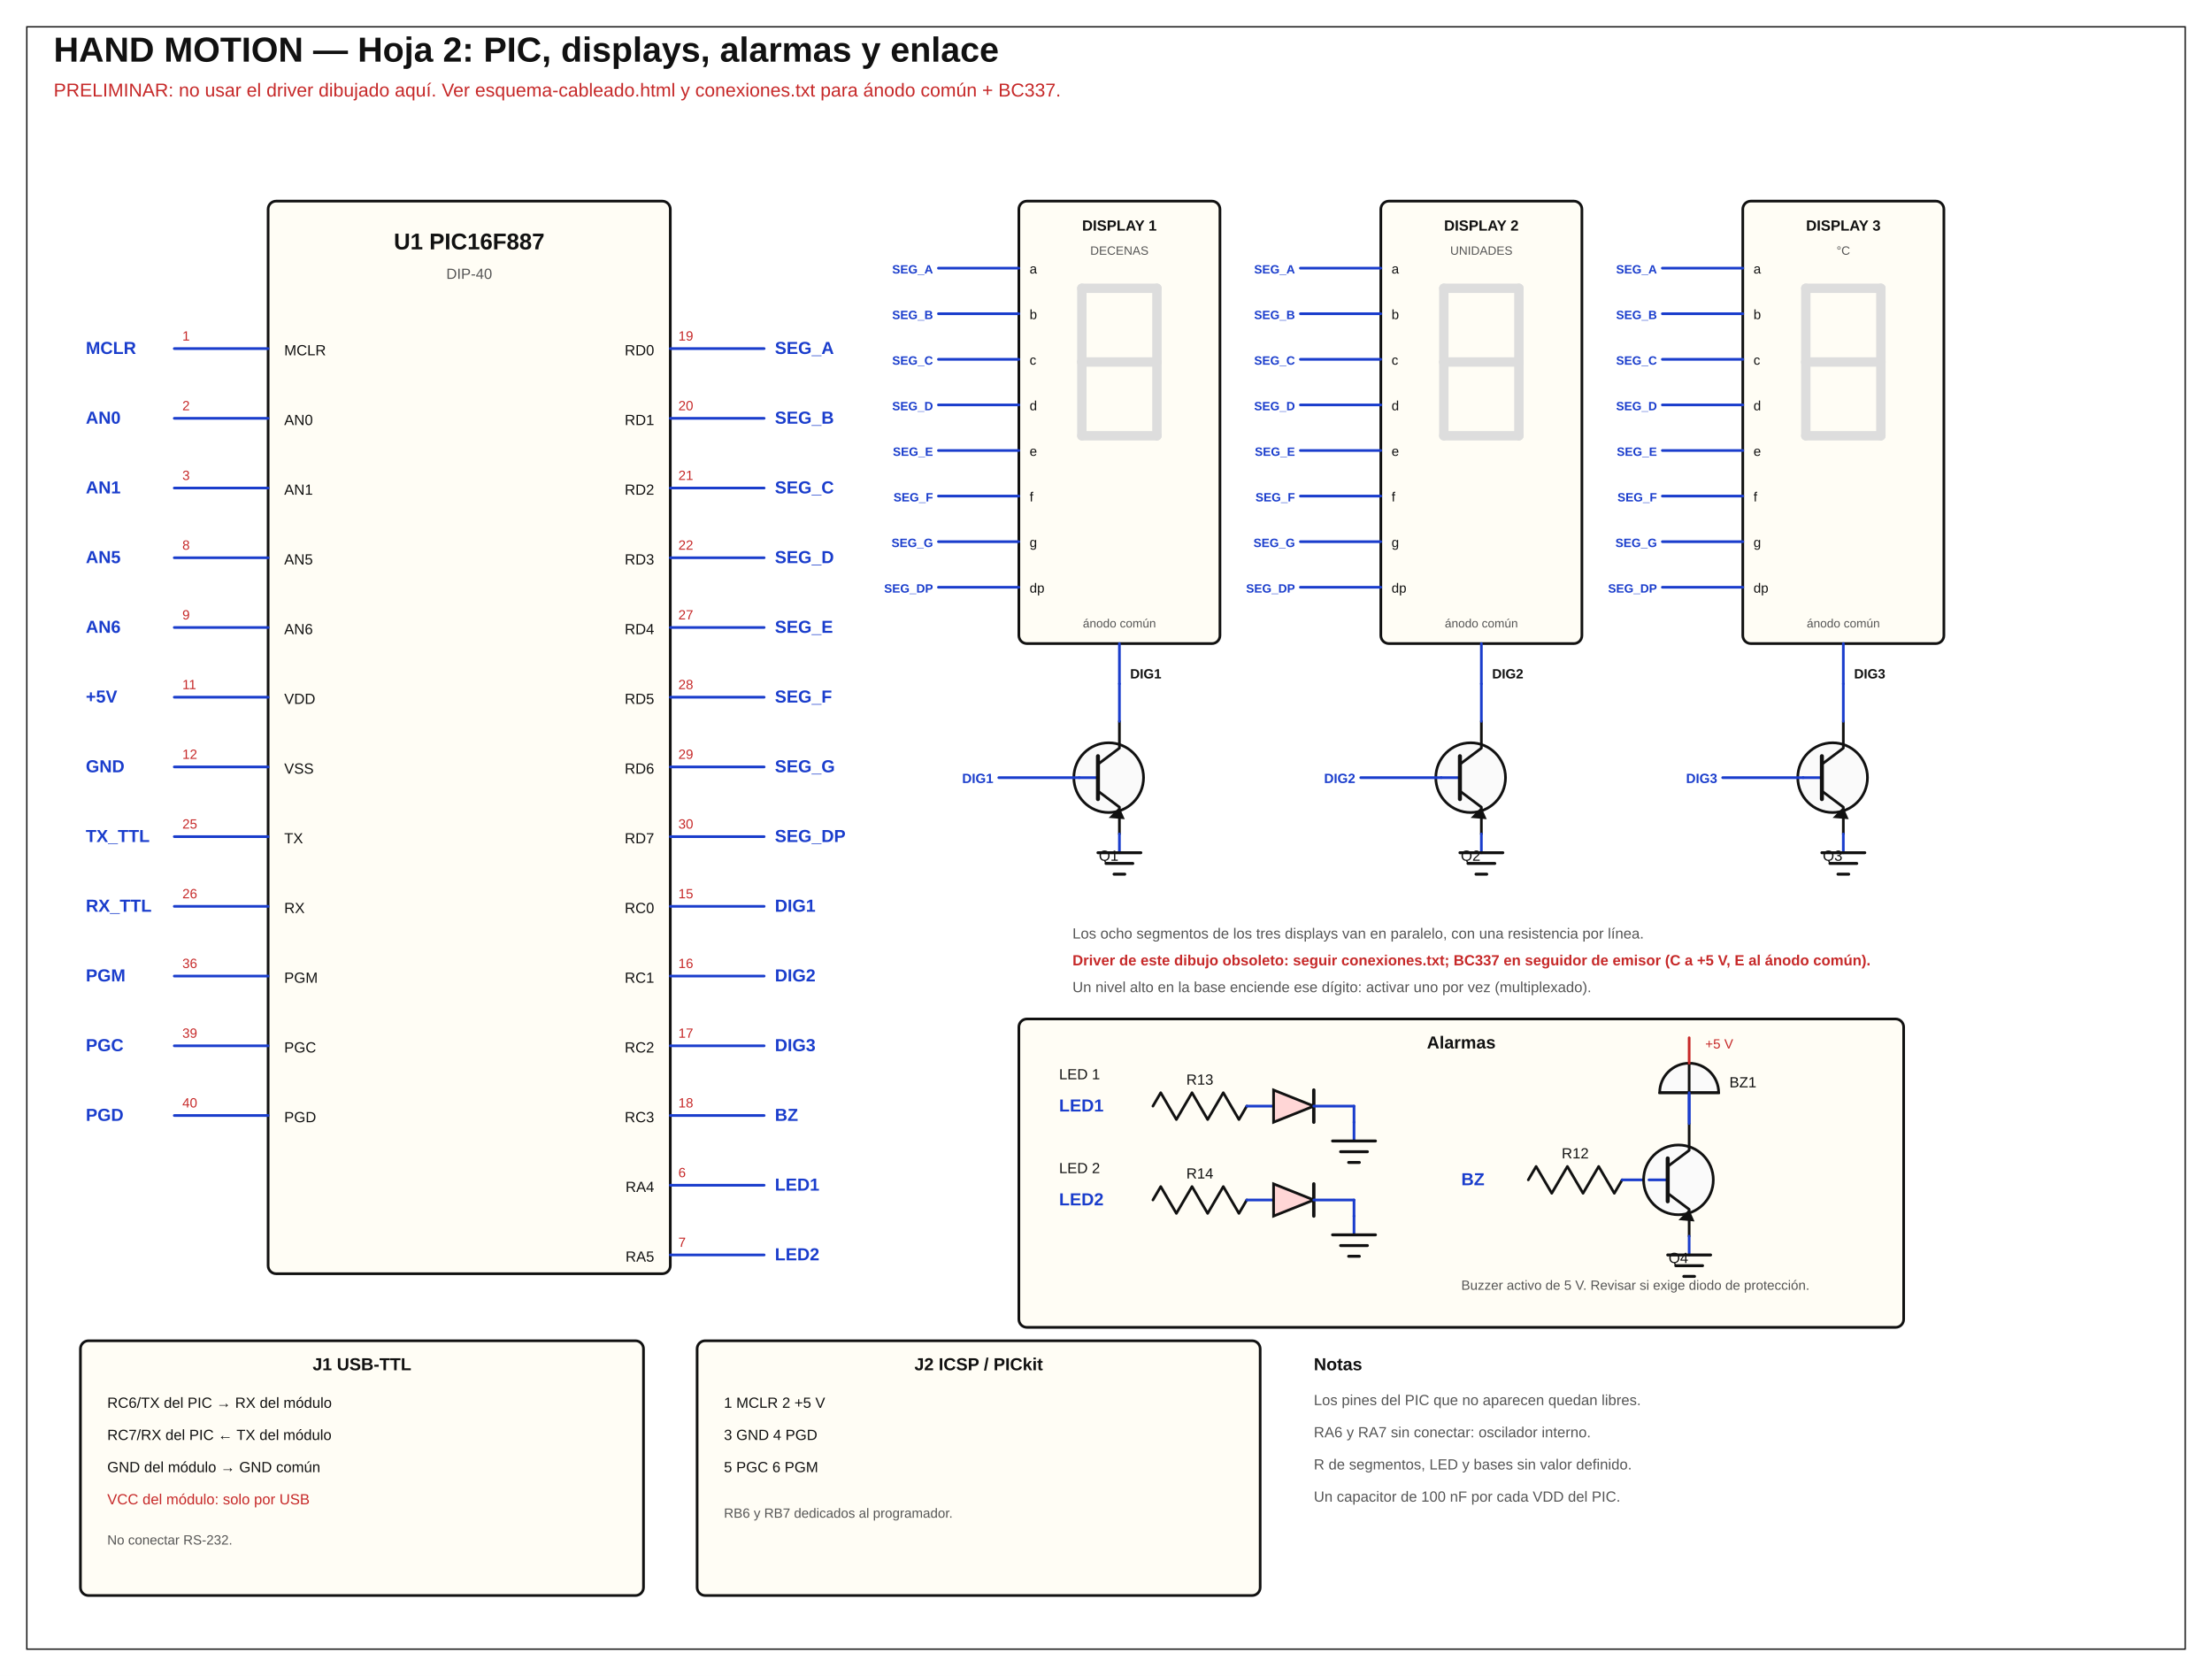
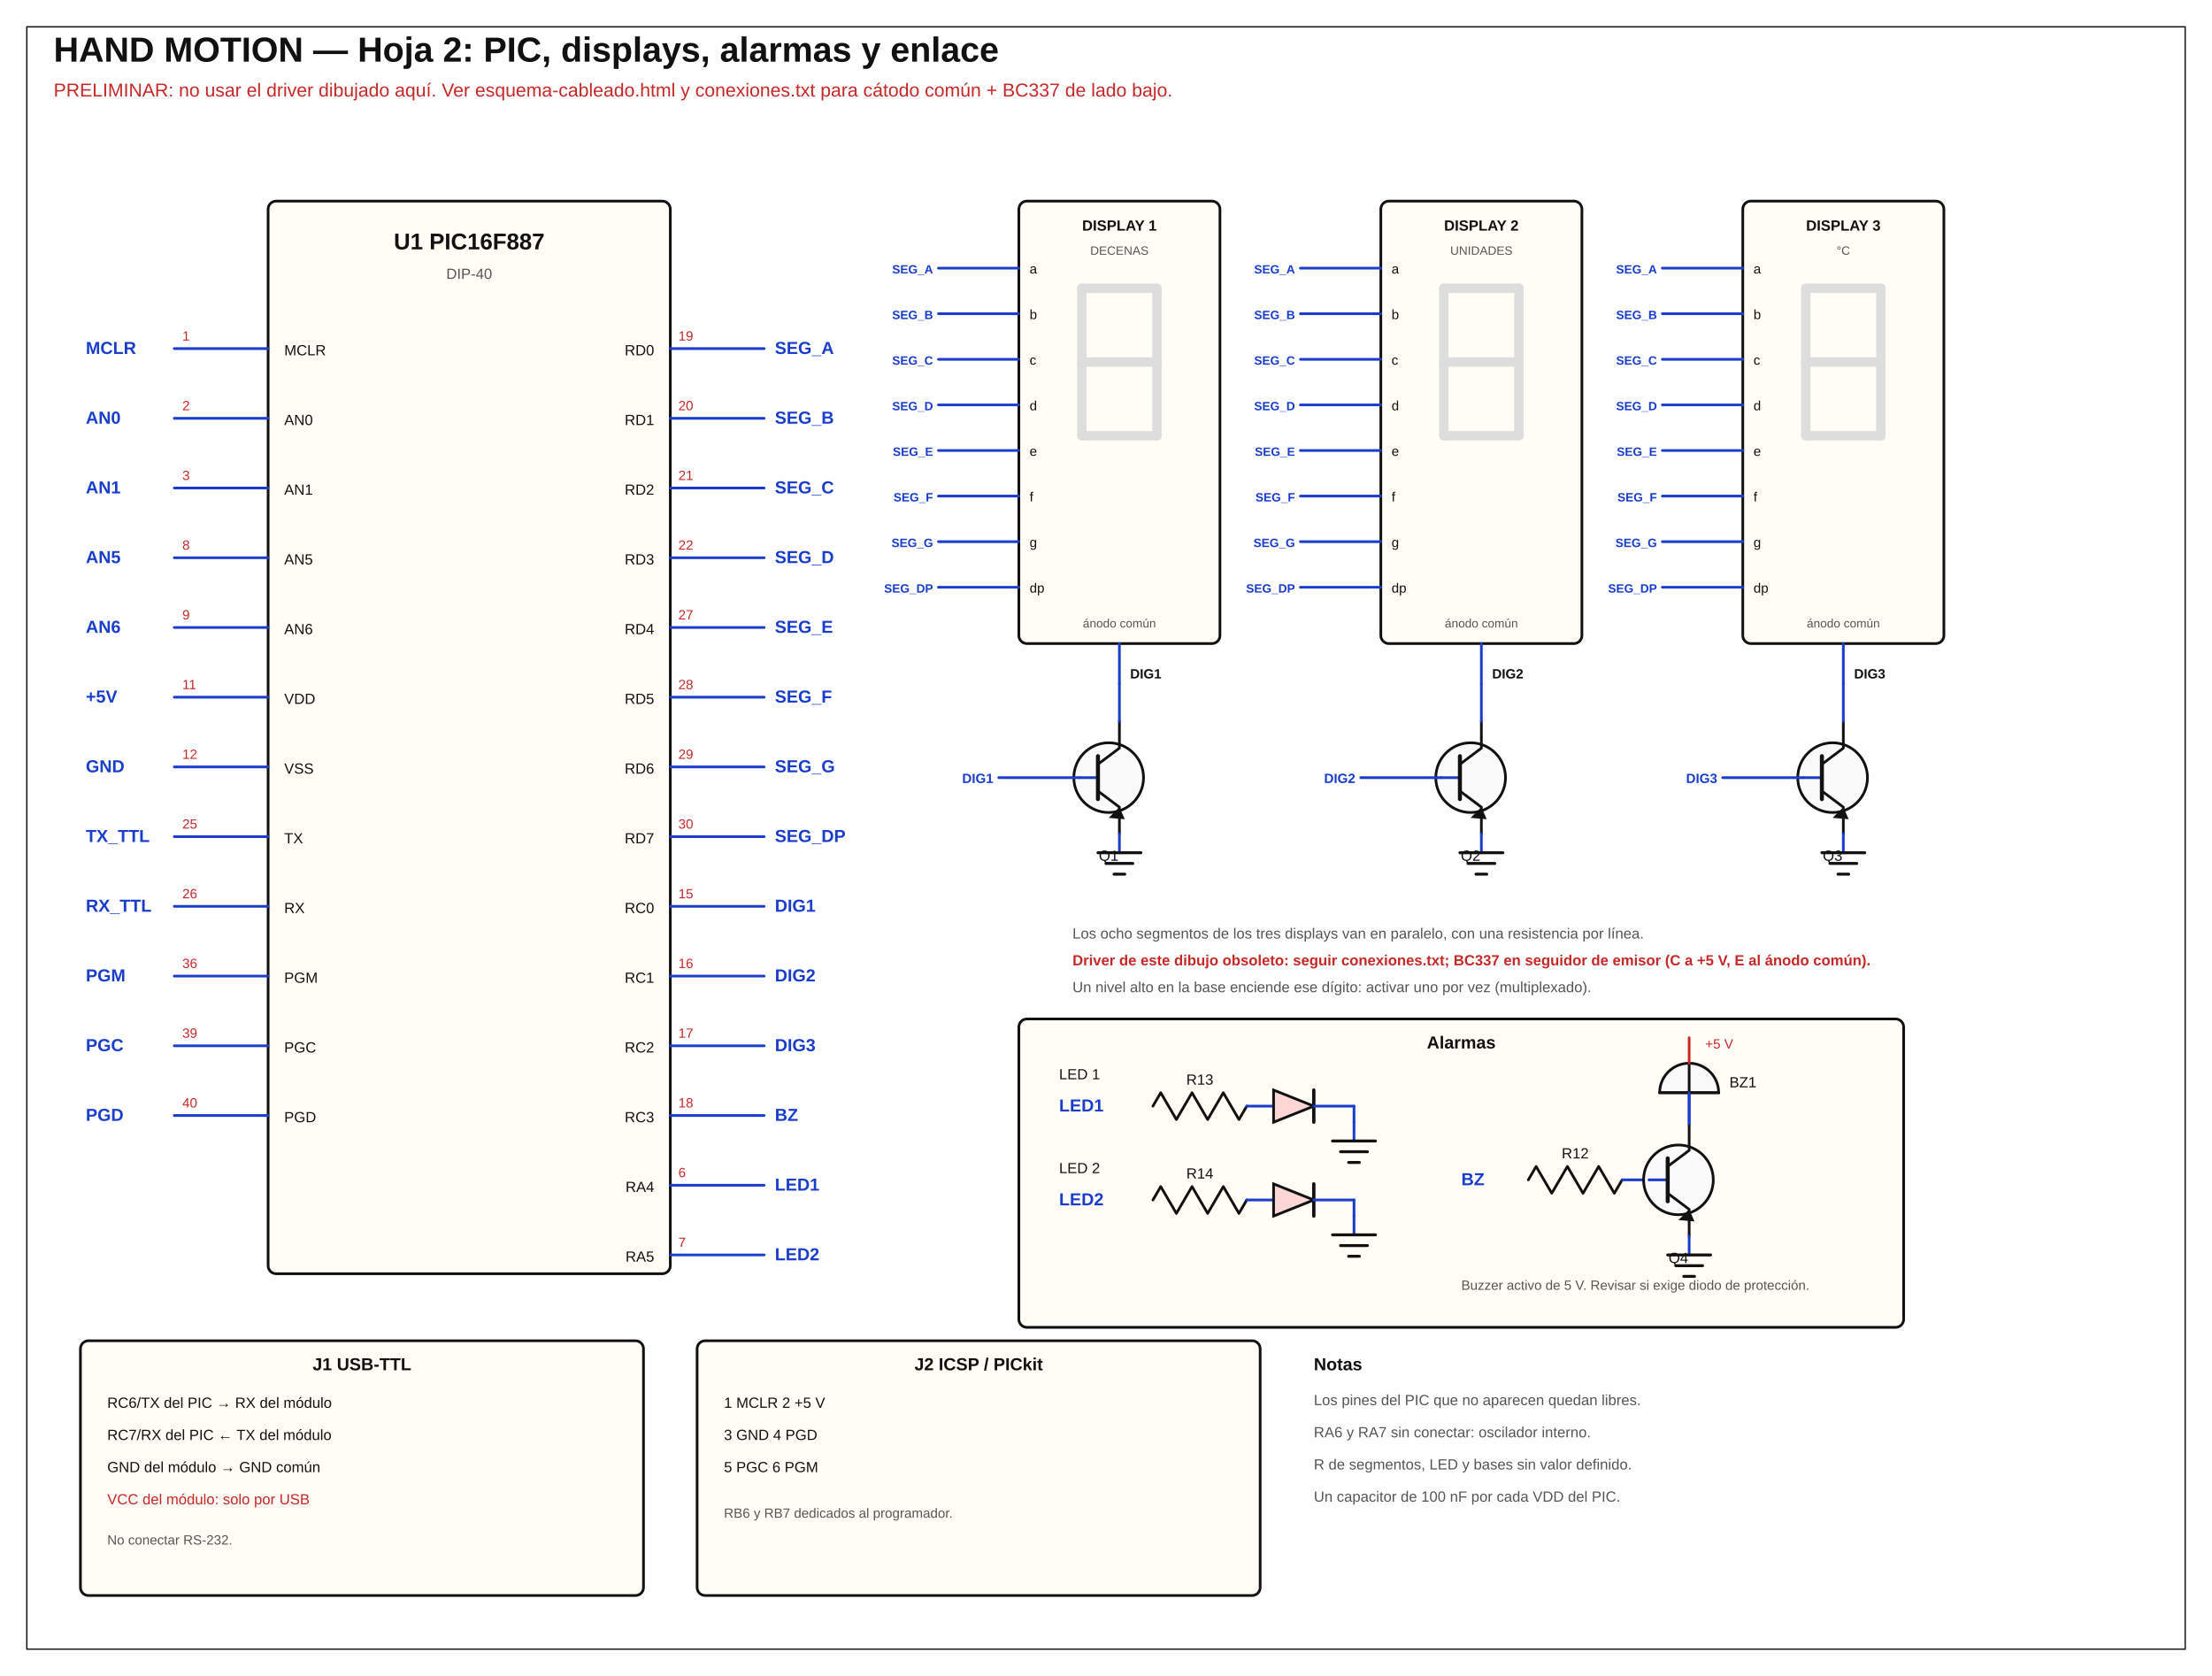
<svg xmlns="http://www.w3.org/2000/svg" width="1650" height="1250" viewBox="0 0 1650 1250">
  <rect width="1650" height="1250" fill="#ffffff" />
  <text x="40" y="46" font-family="Segoe UI, Arial" font-size="26" font-weight="700" fill="#111111">HAND MOTION — Hoja 2: PIC, displays, alarmas y enlace</text>
-   <text x="40" y="72" font-family="Segoe UI, Arial" font-size="14" fill="#c62828">PRELIMINAR: no usar el driver dibujado aquí. Ver esquema-cableado.html y conexiones.txt para ánodo común + BC337.</text>
+   <text x="40" y="72" font-family="Segoe UI, Arial" font-size="14" fill="#c62828">PRELIMINAR: no usar el driver dibujado aquí. Ver esquema-cableado.html y conexiones.txt para cátodo común + BC337 de lado bajo.</text>
  <rect x="20" y="20" width="1610" height="1210" fill="none" stroke="#111111" stroke-width="1" />
  <rect x="200" y="150" width="300" height="800" rx="6" fill="#fffdf5" stroke="#111111" stroke-width="2" />
  <text x="350.0" y="186" font-family="Segoe UI, Arial" font-size="17" fill="#111111" text-anchor="middle" font-weight="700">U1  PIC16F887</text>
  <text x="350.0" y="208" font-family="Segoe UI, Arial" font-size="11" fill="#555555" text-anchor="middle" font-weight="normal">DIP-40</text>
  <line x1="130" y1="260" x2="200" y2="260" stroke="#1a3dcc" stroke-width="2" stroke-linecap="round" />
  <text x="136" y="254" font-family="Segoe UI, Arial" font-size="10" fill="#c62828" text-anchor="start" font-weight="normal">1</text>
  <text x="212" y="265" font-family="Segoe UI, Arial" font-size="11" fill="#111111" text-anchor="start" font-weight="normal">MCLR</text>
  <text x="64" y="264" font-family="Segoe UI, Arial" font-size="13" fill="#1a3dcc" text-anchor="start" font-weight="700">MCLR</text>
  <line x1="130" y1="312" x2="200" y2="312" stroke="#1a3dcc" stroke-width="2" stroke-linecap="round" />
  <text x="136" y="306" font-family="Segoe UI, Arial" font-size="10" fill="#c62828" text-anchor="start" font-weight="normal">2</text>
  <text x="212" y="317" font-family="Segoe UI, Arial" font-size="11" fill="#111111" text-anchor="start" font-weight="normal">AN0</text>
  <text x="64" y="316" font-family="Segoe UI, Arial" font-size="13" fill="#1a3dcc" text-anchor="start" font-weight="700">AN0</text>
  <line x1="130" y1="364" x2="200" y2="364" stroke="#1a3dcc" stroke-width="2" stroke-linecap="round" />
  <text x="136" y="358" font-family="Segoe UI, Arial" font-size="10" fill="#c62828" text-anchor="start" font-weight="normal">3</text>
  <text x="212" y="369" font-family="Segoe UI, Arial" font-size="11" fill="#111111" text-anchor="start" font-weight="normal">AN1</text>
  <text x="64" y="368" font-family="Segoe UI, Arial" font-size="13" fill="#1a3dcc" text-anchor="start" font-weight="700">AN1</text>
  <line x1="130" y1="416" x2="200" y2="416" stroke="#1a3dcc" stroke-width="2" stroke-linecap="round" />
  <text x="136" y="410" font-family="Segoe UI, Arial" font-size="10" fill="#c62828" text-anchor="start" font-weight="normal">8</text>
  <text x="212" y="421" font-family="Segoe UI, Arial" font-size="11" fill="#111111" text-anchor="start" font-weight="normal">AN5</text>
  <text x="64" y="420" font-family="Segoe UI, Arial" font-size="13" fill="#1a3dcc" text-anchor="start" font-weight="700">AN5</text>
  <line x1="130" y1="468" x2="200" y2="468" stroke="#1a3dcc" stroke-width="2" stroke-linecap="round" />
  <text x="136" y="462" font-family="Segoe UI, Arial" font-size="10" fill="#c62828" text-anchor="start" font-weight="normal">9</text>
  <text x="212" y="473" font-family="Segoe UI, Arial" font-size="11" fill="#111111" text-anchor="start" font-weight="normal">AN6</text>
  <text x="64" y="472" font-family="Segoe UI, Arial" font-size="13" fill="#1a3dcc" text-anchor="start" font-weight="700">AN6</text>
  <line x1="130" y1="520" x2="200" y2="520" stroke="#1a3dcc" stroke-width="2" stroke-linecap="round" />
  <text x="136" y="514" font-family="Segoe UI, Arial" font-size="10" fill="#c62828" text-anchor="start" font-weight="normal">11</text>
  <text x="212" y="525" font-family="Segoe UI, Arial" font-size="11" fill="#111111" text-anchor="start" font-weight="normal">VDD</text>
  <text x="64" y="524" font-family="Segoe UI, Arial" font-size="13" fill="#1a3dcc" text-anchor="start" font-weight="700">+5V</text>
  <line x1="130" y1="572" x2="200" y2="572" stroke="#1a3dcc" stroke-width="2" stroke-linecap="round" />
  <text x="136" y="566" font-family="Segoe UI, Arial" font-size="10" fill="#c62828" text-anchor="start" font-weight="normal">12</text>
  <text x="212" y="577" font-family="Segoe UI, Arial" font-size="11" fill="#111111" text-anchor="start" font-weight="normal">VSS</text>
  <text x="64" y="576" font-family="Segoe UI, Arial" font-size="13" fill="#1a3dcc" text-anchor="start" font-weight="700">GND</text>
  <line x1="130" y1="624" x2="200" y2="624" stroke="#1a3dcc" stroke-width="2" stroke-linecap="round" />
  <text x="136" y="618" font-family="Segoe UI, Arial" font-size="10" fill="#c62828" text-anchor="start" font-weight="normal">25</text>
  <text x="212" y="629" font-family="Segoe UI, Arial" font-size="11" fill="#111111" text-anchor="start" font-weight="normal">TX</text>
  <text x="64" y="628" font-family="Segoe UI, Arial" font-size="13" fill="#1a3dcc" text-anchor="start" font-weight="700">TX_TTL</text>
  <line x1="130" y1="676" x2="200" y2="676" stroke="#1a3dcc" stroke-width="2" stroke-linecap="round" />
  <text x="136" y="670" font-family="Segoe UI, Arial" font-size="10" fill="#c62828" text-anchor="start" font-weight="normal">26</text>
  <text x="212" y="681" font-family="Segoe UI, Arial" font-size="11" fill="#111111" text-anchor="start" font-weight="normal">RX</text>
  <text x="64" y="680" font-family="Segoe UI, Arial" font-size="13" fill="#1a3dcc" text-anchor="start" font-weight="700">RX_TTL</text>
  <line x1="130" y1="728" x2="200" y2="728" stroke="#1a3dcc" stroke-width="2" stroke-linecap="round" />
  <text x="136" y="722" font-family="Segoe UI, Arial" font-size="10" fill="#c62828" text-anchor="start" font-weight="normal">36</text>
  <text x="212" y="733" font-family="Segoe UI, Arial" font-size="11" fill="#111111" text-anchor="start" font-weight="normal">PGM</text>
  <text x="64" y="732" font-family="Segoe UI, Arial" font-size="13" fill="#1a3dcc" text-anchor="start" font-weight="700">PGM</text>
  <line x1="130" y1="780" x2="200" y2="780" stroke="#1a3dcc" stroke-width="2" stroke-linecap="round" />
  <text x="136" y="774" font-family="Segoe UI, Arial" font-size="10" fill="#c62828" text-anchor="start" font-weight="normal">39</text>
  <text x="212" y="785" font-family="Segoe UI, Arial" font-size="11" fill="#111111" text-anchor="start" font-weight="normal">PGC</text>
  <text x="64" y="784" font-family="Segoe UI, Arial" font-size="13" fill="#1a3dcc" text-anchor="start" font-weight="700">PGC</text>
  <line x1="130" y1="832" x2="200" y2="832" stroke="#1a3dcc" stroke-width="2" stroke-linecap="round" />
  <text x="136" y="826" font-family="Segoe UI, Arial" font-size="10" fill="#c62828" text-anchor="start" font-weight="normal">40</text>
  <text x="212" y="837" font-family="Segoe UI, Arial" font-size="11" fill="#111111" text-anchor="start" font-weight="normal">PGD</text>
  <text x="64" y="836" font-family="Segoe UI, Arial" font-size="13" fill="#1a3dcc" text-anchor="start" font-weight="700">PGD</text>
  <line x1="500" y1="260" x2="570" y2="260" stroke="#1a3dcc" stroke-width="2" stroke-linecap="round" />
  <text x="506" y="254" font-family="Segoe UI, Arial" font-size="10" fill="#c62828" text-anchor="start" font-weight="normal">19</text>
  <text x="488" y="265" font-family="Segoe UI, Arial" font-size="11" fill="#111111" text-anchor="end" font-weight="normal">RD0</text>
  <text x="578" y="264" font-family="Segoe UI, Arial" font-size="13" fill="#1a3dcc" text-anchor="start" font-weight="700">SEG_A</text>
  <line x1="500" y1="312" x2="570" y2="312" stroke="#1a3dcc" stroke-width="2" stroke-linecap="round" />
  <text x="506" y="306" font-family="Segoe UI, Arial" font-size="10" fill="#c62828" text-anchor="start" font-weight="normal">20</text>
  <text x="488" y="317" font-family="Segoe UI, Arial" font-size="11" fill="#111111" text-anchor="end" font-weight="normal">RD1</text>
  <text x="578" y="316" font-family="Segoe UI, Arial" font-size="13" fill="#1a3dcc" text-anchor="start" font-weight="700">SEG_B</text>
  <line x1="500" y1="364" x2="570" y2="364" stroke="#1a3dcc" stroke-width="2" stroke-linecap="round" />
  <text x="506" y="358" font-family="Segoe UI, Arial" font-size="10" fill="#c62828" text-anchor="start" font-weight="normal">21</text>
  <text x="488" y="369" font-family="Segoe UI, Arial" font-size="11" fill="#111111" text-anchor="end" font-weight="normal">RD2</text>
  <text x="578" y="368" font-family="Segoe UI, Arial" font-size="13" fill="#1a3dcc" text-anchor="start" font-weight="700">SEG_C</text>
  <line x1="500" y1="416" x2="570" y2="416" stroke="#1a3dcc" stroke-width="2" stroke-linecap="round" />
  <text x="506" y="410" font-family="Segoe UI, Arial" font-size="10" fill="#c62828" text-anchor="start" font-weight="normal">22</text>
  <text x="488" y="421" font-family="Segoe UI, Arial" font-size="11" fill="#111111" text-anchor="end" font-weight="normal">RD3</text>
  <text x="578" y="420" font-family="Segoe UI, Arial" font-size="13" fill="#1a3dcc" text-anchor="start" font-weight="700">SEG_D</text>
  <line x1="500" y1="468" x2="570" y2="468" stroke="#1a3dcc" stroke-width="2" stroke-linecap="round" />
  <text x="506" y="462" font-family="Segoe UI, Arial" font-size="10" fill="#c62828" text-anchor="start" font-weight="normal">27</text>
  <text x="488" y="473" font-family="Segoe UI, Arial" font-size="11" fill="#111111" text-anchor="end" font-weight="normal">RD4</text>
  <text x="578" y="472" font-family="Segoe UI, Arial" font-size="13" fill="#1a3dcc" text-anchor="start" font-weight="700">SEG_E</text>
  <line x1="500" y1="520" x2="570" y2="520" stroke="#1a3dcc" stroke-width="2" stroke-linecap="round" />
  <text x="506" y="514" font-family="Segoe UI, Arial" font-size="10" fill="#c62828" text-anchor="start" font-weight="normal">28</text>
  <text x="488" y="525" font-family="Segoe UI, Arial" font-size="11" fill="#111111" text-anchor="end" font-weight="normal">RD5</text>
  <text x="578" y="524" font-family="Segoe UI, Arial" font-size="13" fill="#1a3dcc" text-anchor="start" font-weight="700">SEG_F</text>
  <line x1="500" y1="572" x2="570" y2="572" stroke="#1a3dcc" stroke-width="2" stroke-linecap="round" />
  <text x="506" y="566" font-family="Segoe UI, Arial" font-size="10" fill="#c62828" text-anchor="start" font-weight="normal">29</text>
  <text x="488" y="577" font-family="Segoe UI, Arial" font-size="11" fill="#111111" text-anchor="end" font-weight="normal">RD6</text>
  <text x="578" y="576" font-family="Segoe UI, Arial" font-size="13" fill="#1a3dcc" text-anchor="start" font-weight="700">SEG_G</text>
  <line x1="500" y1="624" x2="570" y2="624" stroke="#1a3dcc" stroke-width="2" stroke-linecap="round" />
  <text x="506" y="618" font-family="Segoe UI, Arial" font-size="10" fill="#c62828" text-anchor="start" font-weight="normal">30</text>
  <text x="488" y="629" font-family="Segoe UI, Arial" font-size="11" fill="#111111" text-anchor="end" font-weight="normal">RD7</text>
  <text x="578" y="628" font-family="Segoe UI, Arial" font-size="13" fill="#1a3dcc" text-anchor="start" font-weight="700">SEG_DP</text>
  <line x1="500" y1="676" x2="570" y2="676" stroke="#1a3dcc" stroke-width="2" stroke-linecap="round" />
  <text x="506" y="670" font-family="Segoe UI, Arial" font-size="10" fill="#c62828" text-anchor="start" font-weight="normal">15</text>
  <text x="488" y="681" font-family="Segoe UI, Arial" font-size="11" fill="#111111" text-anchor="end" font-weight="normal">RC0</text>
  <text x="578" y="680" font-family="Segoe UI, Arial" font-size="13" fill="#1a3dcc" text-anchor="start" font-weight="700">DIG1</text>
  <line x1="500" y1="728" x2="570" y2="728" stroke="#1a3dcc" stroke-width="2" stroke-linecap="round" />
  <text x="506" y="722" font-family="Segoe UI, Arial" font-size="10" fill="#c62828" text-anchor="start" font-weight="normal">16</text>
  <text x="488" y="733" font-family="Segoe UI, Arial" font-size="11" fill="#111111" text-anchor="end" font-weight="normal">RC1</text>
  <text x="578" y="732" font-family="Segoe UI, Arial" font-size="13" fill="#1a3dcc" text-anchor="start" font-weight="700">DIG2</text>
  <line x1="500" y1="780" x2="570" y2="780" stroke="#1a3dcc" stroke-width="2" stroke-linecap="round" />
  <text x="506" y="774" font-family="Segoe UI, Arial" font-size="10" fill="#c62828" text-anchor="start" font-weight="normal">17</text>
  <text x="488" y="785" font-family="Segoe UI, Arial" font-size="11" fill="#111111" text-anchor="end" font-weight="normal">RC2</text>
  <text x="578" y="784" font-family="Segoe UI, Arial" font-size="13" fill="#1a3dcc" text-anchor="start" font-weight="700">DIG3</text>
  <line x1="500" y1="832" x2="570" y2="832" stroke="#1a3dcc" stroke-width="2" stroke-linecap="round" />
  <text x="506" y="826" font-family="Segoe UI, Arial" font-size="10" fill="#c62828" text-anchor="start" font-weight="normal">18</text>
  <text x="488" y="837" font-family="Segoe UI, Arial" font-size="11" fill="#111111" text-anchor="end" font-weight="normal">RC3</text>
  <text x="578" y="836" font-family="Segoe UI, Arial" font-size="13" fill="#1a3dcc" text-anchor="start" font-weight="700">BZ</text>
  <line x1="500" y1="884" x2="570" y2="884" stroke="#1a3dcc" stroke-width="2" stroke-linecap="round" />
  <text x="506" y="878" font-family="Segoe UI, Arial" font-size="10" fill="#c62828" text-anchor="start" font-weight="normal">6</text>
  <text x="488" y="889" font-family="Segoe UI, Arial" font-size="11" fill="#111111" text-anchor="end" font-weight="normal">RA4</text>
  <text x="578" y="888" font-family="Segoe UI, Arial" font-size="13" fill="#1a3dcc" text-anchor="start" font-weight="700">LED1</text>
  <line x1="500" y1="936" x2="570" y2="936" stroke="#1a3dcc" stroke-width="2" stroke-linecap="round" />
  <text x="506" y="930" font-family="Segoe UI, Arial" font-size="10" fill="#c62828" text-anchor="start" font-weight="normal">7</text>
  <text x="488" y="941" font-family="Segoe UI, Arial" font-size="11" fill="#111111" text-anchor="end" font-weight="normal">RA5</text>
  <text x="578" y="940" font-family="Segoe UI, Arial" font-size="13" fill="#1a3dcc" text-anchor="start" font-weight="700">LED2</text>
  <rect x="760" y="150" width="150" height="330" rx="6" fill="#fffdf5" stroke="#111111" stroke-width="2" />
  <line x1="807" y1="215" x2="863" y2="215" stroke="#dddddd" stroke-width="7" stroke-linecap="round" />
  <line x1="807" y1="215" x2="807" y2="270" stroke="#dddddd" stroke-width="7" stroke-linecap="round" />
  <line x1="863" y1="215" x2="863" y2="270" stroke="#dddddd" stroke-width="7" stroke-linecap="round" />
  <line x1="807" y1="270" x2="863" y2="270" stroke="#dddddd" stroke-width="7" stroke-linecap="round" />
  <line x1="807" y1="270" x2="807" y2="325" stroke="#dddddd" stroke-width="7" stroke-linecap="round" />
  <line x1="863" y1="270" x2="863" y2="325" stroke="#dddddd" stroke-width="7" stroke-linecap="round" />
  <line x1="807" y1="325" x2="863" y2="325" stroke="#dddddd" stroke-width="7" stroke-linecap="round" />
  <line x1="700" y1="200" x2="760" y2="200" stroke="#1a3dcc" stroke-width="2" stroke-linecap="round" />
  <text x="768" y="204" font-family="Segoe UI, Arial" font-size="10" fill="#111111" text-anchor="start" font-weight="normal">a</text>
  <text x="696" y="204" font-family="Segoe UI, Arial" font-size="9" fill="#1a3dcc" text-anchor="end" font-weight="700">SEG_A</text>
  <line x1="700" y1="234" x2="760" y2="234" stroke="#1a3dcc" stroke-width="2" stroke-linecap="round" />
  <text x="768" y="238" font-family="Segoe UI, Arial" font-size="10" fill="#111111" text-anchor="start" font-weight="normal">b</text>
  <text x="696" y="238" font-family="Segoe UI, Arial" font-size="9" fill="#1a3dcc" text-anchor="end" font-weight="700">SEG_B</text>
  <line x1="700" y1="268" x2="760" y2="268" stroke="#1a3dcc" stroke-width="2" stroke-linecap="round" />
  <text x="768" y="272" font-family="Segoe UI, Arial" font-size="10" fill="#111111" text-anchor="start" font-weight="normal">c</text>
  <text x="696" y="272" font-family="Segoe UI, Arial" font-size="9" fill="#1a3dcc" text-anchor="end" font-weight="700">SEG_C</text>
  <line x1="700" y1="302" x2="760" y2="302" stroke="#1a3dcc" stroke-width="2" stroke-linecap="round" />
  <text x="768" y="306" font-family="Segoe UI, Arial" font-size="10" fill="#111111" text-anchor="start" font-weight="normal">d</text>
  <text x="696" y="306" font-family="Segoe UI, Arial" font-size="9" fill="#1a3dcc" text-anchor="end" font-weight="700">SEG_D</text>
  <line x1="700" y1="336" x2="760" y2="336" stroke="#1a3dcc" stroke-width="2" stroke-linecap="round" />
  <text x="768" y="340" font-family="Segoe UI, Arial" font-size="10" fill="#111111" text-anchor="start" font-weight="normal">e</text>
  <text x="696" y="340" font-family="Segoe UI, Arial" font-size="9" fill="#1a3dcc" text-anchor="end" font-weight="700">SEG_E</text>
  <line x1="700" y1="370" x2="760" y2="370" stroke="#1a3dcc" stroke-width="2" stroke-linecap="round" />
  <text x="768" y="374" font-family="Segoe UI, Arial" font-size="10" fill="#111111" text-anchor="start" font-weight="normal">f</text>
  <text x="696" y="374" font-family="Segoe UI, Arial" font-size="9" fill="#1a3dcc" text-anchor="end" font-weight="700">SEG_F</text>
  <line x1="700" y1="404" x2="760" y2="404" stroke="#1a3dcc" stroke-width="2" stroke-linecap="round" />
  <text x="768" y="408" font-family="Segoe UI, Arial" font-size="10" fill="#111111" text-anchor="start" font-weight="normal">g</text>
  <text x="696" y="408" font-family="Segoe UI, Arial" font-size="9" fill="#1a3dcc" text-anchor="end" font-weight="700">SEG_G</text>
  <line x1="700" y1="438" x2="760" y2="438" stroke="#1a3dcc" stroke-width="2" stroke-linecap="round" />
  <text x="768" y="442" font-family="Segoe UI, Arial" font-size="10" fill="#111111" text-anchor="start" font-weight="normal">dp</text>
  <text x="696" y="442" font-family="Segoe UI, Arial" font-size="9" fill="#1a3dcc" text-anchor="end" font-weight="700">SEG_DP</text>
  <text x="835" y="468" font-family="Segoe UI, Arial" font-size="9" fill="#555555" text-anchor="middle" font-weight="normal">ánodo común</text>
  <line x1="835" y1="480" x2="835" y2="510" stroke="#1a3dcc" stroke-width="2" stroke-linecap="round" />
  <text x="843" y="506" font-family="Segoe UI, Arial" font-size="10" fill="#111111" text-anchor="start" font-weight="700">DIG1</text>
  <text x="835" y="172" font-family="Segoe UI, Arial" font-size="11" fill="#111111" text-anchor="middle" font-weight="700">DISPLAY 1</text>
  <text x="835" y="190" font-family="Segoe UI, Arial" font-size="9" fill="#555555" text-anchor="middle" font-weight="normal">DECENAS</text>
  <circle cx="827" cy="580" r="26" fill="#fafafa" stroke="#111111" stroke-width="2" />
  <line x1="805" y1="580" x2="819" y2="580" stroke="#1a3dcc" stroke-width="2" stroke-linecap="round" />
  <line x1="819" y1="564" x2="819" y2="596" stroke="#111111" stroke-width="3" stroke-linecap="round" />
  <path d="M 819 570 L 835 558 L 835 538" fill="none" stroke="#111111" stroke-width="2" stroke-linecap="round" stroke-linejoin="round" />
  <path d="M 819 590 L 835 602 L 835 622" fill="none" stroke="#111111" stroke-width="2" stroke-linecap="round" stroke-linejoin="round" />
  <path d="M 827 610 L 835 602 L 839 611 Z" fill="#111111" />
  <text x="827" y="642" font-family="Segoe UI, Arial" font-size="11" fill="#111111" text-anchor="middle" font-weight="normal">Q1</text>
  <line x1="745" y1="580" x2="805" y2="580" stroke="#1a3dcc" stroke-width="2" stroke-linecap="round" />
  <text x="741" y="584" font-family="Segoe UI, Arial" font-size="10" fill="#1a3dcc" text-anchor="end" font-weight="700">DIG1</text>
  <line x1="835" y1="510" x2="835" y2="538" stroke="#1a3dcc" stroke-width="2" stroke-linecap="round" />
  <line x1="835" y1="622" x2="835" y2="636" stroke="#1a3dcc" stroke-width="2" stroke-linecap="round" />
  <line x1="819" y1="636" x2="851" y2="636" stroke="#111111" stroke-width="2.2" stroke-linecap="round" />
  <line x1="825" y1="644" x2="845" y2="644" stroke="#111111" stroke-width="2.2" stroke-linecap="round" />
  <line x1="831" y1="652" x2="839" y2="652" stroke="#111111" stroke-width="2.2" stroke-linecap="round" />
  <rect x="1030" y="150" width="150" height="330" rx="6" fill="#fffdf5" stroke="#111111" stroke-width="2" />
  <line x1="1077" y1="215" x2="1133" y2="215" stroke="#dddddd" stroke-width="7" stroke-linecap="round" />
  <line x1="1077" y1="215" x2="1077" y2="270" stroke="#dddddd" stroke-width="7" stroke-linecap="round" />
  <line x1="1133" y1="215" x2="1133" y2="270" stroke="#dddddd" stroke-width="7" stroke-linecap="round" />
  <line x1="1077" y1="270" x2="1133" y2="270" stroke="#dddddd" stroke-width="7" stroke-linecap="round" />
  <line x1="1077" y1="270" x2="1077" y2="325" stroke="#dddddd" stroke-width="7" stroke-linecap="round" />
  <line x1="1133" y1="270" x2="1133" y2="325" stroke="#dddddd" stroke-width="7" stroke-linecap="round" />
  <line x1="1077" y1="325" x2="1133" y2="325" stroke="#dddddd" stroke-width="7" stroke-linecap="round" />
  <line x1="970" y1="200" x2="1030" y2="200" stroke="#1a3dcc" stroke-width="2" stroke-linecap="round" />
  <text x="1038" y="204" font-family="Segoe UI, Arial" font-size="10" fill="#111111" text-anchor="start" font-weight="normal">a</text>
  <text x="966" y="204" font-family="Segoe UI, Arial" font-size="9" fill="#1a3dcc" text-anchor="end" font-weight="700">SEG_A</text>
  <line x1="970" y1="234" x2="1030" y2="234" stroke="#1a3dcc" stroke-width="2" stroke-linecap="round" />
  <text x="1038" y="238" font-family="Segoe UI, Arial" font-size="10" fill="#111111" text-anchor="start" font-weight="normal">b</text>
  <text x="966" y="238" font-family="Segoe UI, Arial" font-size="9" fill="#1a3dcc" text-anchor="end" font-weight="700">SEG_B</text>
  <line x1="970" y1="268" x2="1030" y2="268" stroke="#1a3dcc" stroke-width="2" stroke-linecap="round" />
  <text x="1038" y="272" font-family="Segoe UI, Arial" font-size="10" fill="#111111" text-anchor="start" font-weight="normal">c</text>
  <text x="966" y="272" font-family="Segoe UI, Arial" font-size="9" fill="#1a3dcc" text-anchor="end" font-weight="700">SEG_C</text>
  <line x1="970" y1="302" x2="1030" y2="302" stroke="#1a3dcc" stroke-width="2" stroke-linecap="round" />
  <text x="1038" y="306" font-family="Segoe UI, Arial" font-size="10" fill="#111111" text-anchor="start" font-weight="normal">d</text>
  <text x="966" y="306" font-family="Segoe UI, Arial" font-size="9" fill="#1a3dcc" text-anchor="end" font-weight="700">SEG_D</text>
  <line x1="970" y1="336" x2="1030" y2="336" stroke="#1a3dcc" stroke-width="2" stroke-linecap="round" />
  <text x="1038" y="340" font-family="Segoe UI, Arial" font-size="10" fill="#111111" text-anchor="start" font-weight="normal">e</text>
  <text x="966" y="340" font-family="Segoe UI, Arial" font-size="9" fill="#1a3dcc" text-anchor="end" font-weight="700">SEG_E</text>
  <line x1="970" y1="370" x2="1030" y2="370" stroke="#1a3dcc" stroke-width="2" stroke-linecap="round" />
  <text x="1038" y="374" font-family="Segoe UI, Arial" font-size="10" fill="#111111" text-anchor="start" font-weight="normal">f</text>
  <text x="966" y="374" font-family="Segoe UI, Arial" font-size="9" fill="#1a3dcc" text-anchor="end" font-weight="700">SEG_F</text>
  <line x1="970" y1="404" x2="1030" y2="404" stroke="#1a3dcc" stroke-width="2" stroke-linecap="round" />
  <text x="1038" y="408" font-family="Segoe UI, Arial" font-size="10" fill="#111111" text-anchor="start" font-weight="normal">g</text>
  <text x="966" y="408" font-family="Segoe UI, Arial" font-size="9" fill="#1a3dcc" text-anchor="end" font-weight="700">SEG_G</text>
  <line x1="970" y1="438" x2="1030" y2="438" stroke="#1a3dcc" stroke-width="2" stroke-linecap="round" />
  <text x="1038" y="442" font-family="Segoe UI, Arial" font-size="10" fill="#111111" text-anchor="start" font-weight="normal">dp</text>
  <text x="966" y="442" font-family="Segoe UI, Arial" font-size="9" fill="#1a3dcc" text-anchor="end" font-weight="700">SEG_DP</text>
  <text x="1105" y="468" font-family="Segoe UI, Arial" font-size="9" fill="#555555" text-anchor="middle" font-weight="normal">ánodo común</text>
  <line x1="1105" y1="480" x2="1105" y2="510" stroke="#1a3dcc" stroke-width="2" stroke-linecap="round" />
  <text x="1113" y="506" font-family="Segoe UI, Arial" font-size="10" fill="#111111" text-anchor="start" font-weight="700">DIG2</text>
  <text x="1105" y="172" font-family="Segoe UI, Arial" font-size="11" fill="#111111" text-anchor="middle" font-weight="700">DISPLAY 2</text>
  <text x="1105" y="190" font-family="Segoe UI, Arial" font-size="9" fill="#555555" text-anchor="middle" font-weight="normal">UNIDADES</text>
  <circle cx="1097" cy="580" r="26" fill="#fafafa" stroke="#111111" stroke-width="2" />
  <line x1="1075" y1="580" x2="1089" y2="580" stroke="#1a3dcc" stroke-width="2" stroke-linecap="round" />
  <line x1="1089" y1="564" x2="1089" y2="596" stroke="#111111" stroke-width="3" stroke-linecap="round" />
  <path d="M 1089 570 L 1105 558 L 1105 538" fill="none" stroke="#111111" stroke-width="2" stroke-linecap="round" stroke-linejoin="round" />
  <path d="M 1089 590 L 1105 602 L 1105 622" fill="none" stroke="#111111" stroke-width="2" stroke-linecap="round" stroke-linejoin="round" />
  <path d="M 1097 610 L 1105 602 L 1109 611 Z" fill="#111111" />
  <text x="1097" y="642" font-family="Segoe UI, Arial" font-size="11" fill="#111111" text-anchor="middle" font-weight="normal">Q2</text>
  <line x1="1015" y1="580" x2="1075" y2="580" stroke="#1a3dcc" stroke-width="2" stroke-linecap="round" />
  <text x="1011" y="584" font-family="Segoe UI, Arial" font-size="10" fill="#1a3dcc" text-anchor="end" font-weight="700">DIG2</text>
  <line x1="1105" y1="510" x2="1105" y2="538" stroke="#1a3dcc" stroke-width="2" stroke-linecap="round" />
  <line x1="1105" y1="622" x2="1105" y2="636" stroke="#1a3dcc" stroke-width="2" stroke-linecap="round" />
  <line x1="1089" y1="636" x2="1121" y2="636" stroke="#111111" stroke-width="2.2" stroke-linecap="round" />
  <line x1="1095" y1="644" x2="1115" y2="644" stroke="#111111" stroke-width="2.2" stroke-linecap="round" />
  <line x1="1101" y1="652" x2="1109" y2="652" stroke="#111111" stroke-width="2.2" stroke-linecap="round" />
  <rect x="1300" y="150" width="150" height="330" rx="6" fill="#fffdf5" stroke="#111111" stroke-width="2" />
  <line x1="1347" y1="215" x2="1403" y2="215" stroke="#dddddd" stroke-width="7" stroke-linecap="round" />
  <line x1="1347" y1="215" x2="1347" y2="270" stroke="#dddddd" stroke-width="7" stroke-linecap="round" />
  <line x1="1403" y1="215" x2="1403" y2="270" stroke="#dddddd" stroke-width="7" stroke-linecap="round" />
  <line x1="1347" y1="270" x2="1403" y2="270" stroke="#dddddd" stroke-width="7" stroke-linecap="round" />
  <line x1="1347" y1="270" x2="1347" y2="325" stroke="#dddddd" stroke-width="7" stroke-linecap="round" />
  <line x1="1403" y1="270" x2="1403" y2="325" stroke="#dddddd" stroke-width="7" stroke-linecap="round" />
  <line x1="1347" y1="325" x2="1403" y2="325" stroke="#dddddd" stroke-width="7" stroke-linecap="round" />
  <line x1="1240" y1="200" x2="1300" y2="200" stroke="#1a3dcc" stroke-width="2" stroke-linecap="round" />
  <text x="1308" y="204" font-family="Segoe UI, Arial" font-size="10" fill="#111111" text-anchor="start" font-weight="normal">a</text>
  <text x="1236" y="204" font-family="Segoe UI, Arial" font-size="9" fill="#1a3dcc" text-anchor="end" font-weight="700">SEG_A</text>
  <line x1="1240" y1="234" x2="1300" y2="234" stroke="#1a3dcc" stroke-width="2" stroke-linecap="round" />
  <text x="1308" y="238" font-family="Segoe UI, Arial" font-size="10" fill="#111111" text-anchor="start" font-weight="normal">b</text>
  <text x="1236" y="238" font-family="Segoe UI, Arial" font-size="9" fill="#1a3dcc" text-anchor="end" font-weight="700">SEG_B</text>
  <line x1="1240" y1="268" x2="1300" y2="268" stroke="#1a3dcc" stroke-width="2" stroke-linecap="round" />
  <text x="1308" y="272" font-family="Segoe UI, Arial" font-size="10" fill="#111111" text-anchor="start" font-weight="normal">c</text>
  <text x="1236" y="272" font-family="Segoe UI, Arial" font-size="9" fill="#1a3dcc" text-anchor="end" font-weight="700">SEG_C</text>
  <line x1="1240" y1="302" x2="1300" y2="302" stroke="#1a3dcc" stroke-width="2" stroke-linecap="round" />
  <text x="1308" y="306" font-family="Segoe UI, Arial" font-size="10" fill="#111111" text-anchor="start" font-weight="normal">d</text>
  <text x="1236" y="306" font-family="Segoe UI, Arial" font-size="9" fill="#1a3dcc" text-anchor="end" font-weight="700">SEG_D</text>
  <line x1="1240" y1="336" x2="1300" y2="336" stroke="#1a3dcc" stroke-width="2" stroke-linecap="round" />
  <text x="1308" y="340" font-family="Segoe UI, Arial" font-size="10" fill="#111111" text-anchor="start" font-weight="normal">e</text>
  <text x="1236" y="340" font-family="Segoe UI, Arial" font-size="9" fill="#1a3dcc" text-anchor="end" font-weight="700">SEG_E</text>
  <line x1="1240" y1="370" x2="1300" y2="370" stroke="#1a3dcc" stroke-width="2" stroke-linecap="round" />
  <text x="1308" y="374" font-family="Segoe UI, Arial" font-size="10" fill="#111111" text-anchor="start" font-weight="normal">f</text>
  <text x="1236" y="374" font-family="Segoe UI, Arial" font-size="9" fill="#1a3dcc" text-anchor="end" font-weight="700">SEG_F</text>
  <line x1="1240" y1="404" x2="1300" y2="404" stroke="#1a3dcc" stroke-width="2" stroke-linecap="round" />
  <text x="1308" y="408" font-family="Segoe UI, Arial" font-size="10" fill="#111111" text-anchor="start" font-weight="normal">g</text>
  <text x="1236" y="408" font-family="Segoe UI, Arial" font-size="9" fill="#1a3dcc" text-anchor="end" font-weight="700">SEG_G</text>
  <line x1="1240" y1="438" x2="1300" y2="438" stroke="#1a3dcc" stroke-width="2" stroke-linecap="round" />
  <text x="1308" y="442" font-family="Segoe UI, Arial" font-size="10" fill="#111111" text-anchor="start" font-weight="normal">dp</text>
  <text x="1236" y="442" font-family="Segoe UI, Arial" font-size="9" fill="#1a3dcc" text-anchor="end" font-weight="700">SEG_DP</text>
  <text x="1375" y="468" font-family="Segoe UI, Arial" font-size="9" fill="#555555" text-anchor="middle" font-weight="normal">ánodo común</text>
  <line x1="1375" y1="480" x2="1375" y2="510" stroke="#1a3dcc" stroke-width="2" stroke-linecap="round" />
  <text x="1383" y="506" font-family="Segoe UI, Arial" font-size="10" fill="#111111" text-anchor="start" font-weight="700">DIG3</text>
  <text x="1375" y="172" font-family="Segoe UI, Arial" font-size="11" fill="#111111" text-anchor="middle" font-weight="700">DISPLAY 3</text>
  <text x="1375" y="190" font-family="Segoe UI, Arial" font-size="9" fill="#555555" text-anchor="middle" font-weight="normal">°C</text>
  <circle cx="1367" cy="580" r="26" fill="#fafafa" stroke="#111111" stroke-width="2" />
  <line x1="1345" y1="580" x2="1359" y2="580" stroke="#1a3dcc" stroke-width="2" stroke-linecap="round" />
  <line x1="1359" y1="564" x2="1359" y2="596" stroke="#111111" stroke-width="3" stroke-linecap="round" />
  <path d="M 1359 570 L 1375 558 L 1375 538" fill="none" stroke="#111111" stroke-width="2" stroke-linecap="round" stroke-linejoin="round" />
  <path d="M 1359 590 L 1375 602 L 1375 622" fill="none" stroke="#111111" stroke-width="2" stroke-linecap="round" stroke-linejoin="round" />
  <path d="M 1367 610 L 1375 602 L 1379 611 Z" fill="#111111" />
  <text x="1367" y="642" font-family="Segoe UI, Arial" font-size="11" fill="#111111" text-anchor="middle" font-weight="normal">Q3</text>
  <line x1="1285" y1="580" x2="1345" y2="580" stroke="#1a3dcc" stroke-width="2" stroke-linecap="round" />
  <text x="1281" y="584" font-family="Segoe UI, Arial" font-size="10" fill="#1a3dcc" text-anchor="end" font-weight="700">DIG3</text>
  <line x1="1375" y1="510" x2="1375" y2="538" stroke="#1a3dcc" stroke-width="2" stroke-linecap="round" />
  <line x1="1375" y1="622" x2="1375" y2="636" stroke="#1a3dcc" stroke-width="2" stroke-linecap="round" />
  <line x1="1359" y1="636" x2="1391" y2="636" stroke="#111111" stroke-width="2.2" stroke-linecap="round" />
  <line x1="1365" y1="644" x2="1385" y2="644" stroke="#111111" stroke-width="2.2" stroke-linecap="round" />
  <line x1="1371" y1="652" x2="1379" y2="652" stroke="#111111" stroke-width="2.2" stroke-linecap="round" />
  <text x="800" y="700" font-family="Segoe UI, Arial" font-size="11" fill="#555555" text-anchor="start" font-weight="normal">Los ocho segmentos de los tres displays van en paralelo, con una resistencia por línea.</text>
  <text x="800" y="720" font-family="Segoe UI, Arial" font-size="11" fill="#c62828" text-anchor="start" font-weight="700">Driver de este dibujo obsoleto: seguir conexiones.txt; BC337 en seguidor de emisor (C a +5 V, E al ánodo común).</text>
  <text x="800" y="740" font-family="Segoe UI, Arial" font-size="11" fill="#555555" text-anchor="start" font-weight="normal">Un nivel alto en la base enciende ese dígito: activar uno por vez (multiplexado).</text>
  <rect x="760" y="760" width="660" height="230" rx="6" fill="#fffdf5" stroke="#111111" stroke-width="2" />
  <text x="1090.0" y="782" font-family="Segoe UI, Arial" font-size="13" fill="#111111" text-anchor="middle" font-weight="700">Alarmas</text>
  <text x="790" y="829" font-family="Segoe UI, Arial" font-size="13" fill="#1a3dcc" text-anchor="start" font-weight="700">LED1</text>
  <text x="790" y="805" font-family="Segoe UI, Arial" font-size="11" fill="#111111" text-anchor="start" font-weight="normal">LED 1</text>
  <path d="M 860 825 L 865.833 815 L 877.5 835 L 889.167 815 L 900.833 835 L 912.5 815 L 924.167 835 L 930 825" fill="none" stroke="#111111" stroke-width="2" stroke-linecap="round" stroke-linejoin="round" />
  <text x="895.0" y="809" font-family="Segoe UI, Arial" font-size="11" fill="#111111" text-anchor="middle" font-weight="normal">R13</text>
  <line x1="930" y1="825" x2="950" y2="825" stroke="#1a3dcc" stroke-width="2" stroke-linecap="round" />
  <path d="M 950 813 L 980 825 L 950 837 Z" fill="#ffd6d6" stroke="#111111" stroke-width="2" />
  <line x1="980" y1="813" x2="980" y2="837" stroke="#111111" stroke-width="2.5" stroke-linecap="round" />
  <line x1="980" y1="825" x2="1010" y2="825" stroke="#1a3dcc" stroke-width="2" stroke-linecap="round" />
  <line x1="1010" y1="825" x2="1010" y2="837" stroke="#1a3dcc" stroke-width="2" stroke-linecap="round" />
  <line x1="1010" y1="837" x2="1010" y2="851" stroke="#1a3dcc" stroke-width="2" stroke-linecap="round" />
  <line x1="994" y1="851" x2="1026" y2="851" stroke="#111111" stroke-width="2.2" stroke-linecap="round" />
  <line x1="1000" y1="859" x2="1020" y2="859" stroke="#111111" stroke-width="2.2" stroke-linecap="round" />
  <line x1="1006" y1="867" x2="1014" y2="867" stroke="#111111" stroke-width="2.2" stroke-linecap="round" />
  <text x="790" y="899" font-family="Segoe UI, Arial" font-size="13" fill="#1a3dcc" text-anchor="start" font-weight="700">LED2</text>
  <text x="790" y="875" font-family="Segoe UI, Arial" font-size="11" fill="#111111" text-anchor="start" font-weight="normal">LED 2</text>
  <path d="M 860 895 L 865.833 885 L 877.5 905 L 889.167 885 L 900.833 905 L 912.5 885 L 924.167 905 L 930 895" fill="none" stroke="#111111" stroke-width="2" stroke-linecap="round" stroke-linejoin="round" />
  <text x="895.0" y="879" font-family="Segoe UI, Arial" font-size="11" fill="#111111" text-anchor="middle" font-weight="normal">R14</text>
  <line x1="930" y1="895" x2="950" y2="895" stroke="#1a3dcc" stroke-width="2" stroke-linecap="round" />
  <path d="M 950 883 L 980 895 L 950 907 Z" fill="#ffd6d6" stroke="#111111" stroke-width="2" />
  <line x1="980" y1="883" x2="980" y2="907" stroke="#111111" stroke-width="2.5" stroke-linecap="round" />
  <line x1="980" y1="895" x2="1010" y2="895" stroke="#1a3dcc" stroke-width="2" stroke-linecap="round" />
  <line x1="1010" y1="895" x2="1010" y2="907" stroke="#1a3dcc" stroke-width="2" stroke-linecap="round" />
  <line x1="1010" y1="907" x2="1010" y2="921" stroke="#1a3dcc" stroke-width="2" stroke-linecap="round" />
  <line x1="994" y1="921" x2="1026" y2="921" stroke="#111111" stroke-width="2.2" stroke-linecap="round" />
  <line x1="1000" y1="929" x2="1020" y2="929" stroke="#111111" stroke-width="2.2" stroke-linecap="round" />
  <line x1="1006" y1="937" x2="1014" y2="937" stroke="#111111" stroke-width="2.2" stroke-linecap="round" />
  <text x="1090" y="884" font-family="Segoe UI, Arial" font-size="13" fill="#1a3dcc" text-anchor="start" font-weight="700">BZ</text>
  <path d="M 1140 880 L 1145.833 870 L 1157.5 890 L 1169.167 870 L 1180.833 890 L 1192.5 870 L 1204.167 890 L 1210 880" fill="none" stroke="#111111" stroke-width="2" stroke-linecap="round" stroke-linejoin="round" />
  <text x="1175.0" y="864" font-family="Segoe UI, Arial" font-size="11" fill="#111111" text-anchor="middle" font-weight="normal">R12</text>
  <line x1="1210" y1="880" x2="1230" y2="880" stroke="#1a3dcc" stroke-width="2" stroke-linecap="round" />
  <circle cx="1252" cy="880" r="26" fill="#fafafa" stroke="#111111" stroke-width="2" />
  <line x1="1230" y1="880" x2="1244" y2="880" stroke="#1a3dcc" stroke-width="2" stroke-linecap="round" />
  <line x1="1244" y1="864" x2="1244" y2="896" stroke="#111111" stroke-width="3" stroke-linecap="round" />
  <path d="M 1244 870 L 1260 858 L 1260 838" fill="none" stroke="#111111" stroke-width="2" stroke-linecap="round" stroke-linejoin="round" />
  <path d="M 1244 890 L 1260 902 L 1260 922" fill="none" stroke="#111111" stroke-width="2" stroke-linecap="round" stroke-linejoin="round" />
  <path d="M 1252 910 L 1260 902 L 1264 911 Z" fill="#111111" />
  <text x="1252" y="942" font-family="Segoe UI, Arial" font-size="11" fill="#111111" text-anchor="middle" font-weight="normal">Q4</text>
  <line x1="1260" y1="838" x2="1260" y2="815" stroke="#1a3dcc" stroke-width="2" stroke-linecap="round" />
  <path d="M 1238 815 A 22 22 0 0 1 1282 815 Z" fill="#fafafa" stroke="#111111" stroke-width="2" />
  <line x1="1238" y1="815" x2="1282" y2="815" stroke="#111111" stroke-width="2" stroke-linecap="round" />
  <line x1="1260" y1="815" x2="1260" y2="793" stroke="#111111" stroke-width="2" stroke-linecap="round" />
  <line x1="1260" y1="815" x2="1260" y2="837" stroke="#1a3dcc" stroke-width="2" stroke-linecap="round" />
  <text x="1290" y="811" font-family="Segoe UI, Arial" font-size="11" fill="#111111" text-anchor="start" font-weight="normal">BZ1</text>
  <line x1="1260" y1="793" x2="1260" y2="774" stroke="#c62828" stroke-width="2" stroke-linecap="round" />
  <text x="1272" y="782" font-family="Segoe UI, Arial" font-size="10" fill="#c62828" text-anchor="start" font-weight="normal">+5 V</text>
  <line x1="1260" y1="922" x2="1260" y2="936" stroke="#1a3dcc" stroke-width="2" stroke-linecap="round" />
  <line x1="1244" y1="936" x2="1276" y2="936" stroke="#111111" stroke-width="2.2" stroke-linecap="round" />
  <line x1="1250" y1="944" x2="1270" y2="944" stroke="#111111" stroke-width="2.2" stroke-linecap="round" />
  <line x1="1256" y1="952" x2="1264" y2="952" stroke="#111111" stroke-width="2.2" stroke-linecap="round" />
  <text x="1090" y="962" font-family="Segoe UI, Arial" font-size="10" fill="#555555" text-anchor="start" font-weight="normal">Buzzer activo de 5 V. Revisar si exige diodo de protección.</text>
  <rect x="60" y="1000" width="420" height="190" rx="6" fill="#fffdf5" stroke="#111111" stroke-width="2" />
  <text x="270.0" y="1022" font-family="Segoe UI, Arial" font-size="13" fill="#111111" text-anchor="middle" font-weight="700">J1  USB-TTL</text>
  <text x="80" y="1050" font-family="Segoe UI, Arial" font-size="11" fill="#111111" text-anchor="start" font-weight="normal">RC6/TX del PIC  →  RX del módulo</text>
  <text x="80" y="1074" font-family="Segoe UI, Arial" font-size="11" fill="#111111" text-anchor="start" font-weight="normal">RC7/RX del PIC  ←  TX del módulo</text>
  <text x="80" y="1098" font-family="Segoe UI, Arial" font-size="11" fill="#111111" text-anchor="start" font-weight="normal">GND del módulo  →  GND común</text>
  <text x="80" y="1122" font-family="Segoe UI, Arial" font-size="11" fill="#c62828" text-anchor="start" font-weight="normal">VCC del módulo: solo por USB</text>
  <text x="80" y="1152" font-family="Segoe UI, Arial" font-size="10" fill="#555555" text-anchor="start" font-weight="normal">No conectar RS-232.</text>
  <rect x="520" y="1000" width="420" height="190" rx="6" fill="#fffdf5" stroke="#111111" stroke-width="2" />
  <text x="730.0" y="1022" font-family="Segoe UI, Arial" font-size="13" fill="#111111" text-anchor="middle" font-weight="700">J2  ICSP / PICkit</text>
  <text x="540" y="1050" font-family="Segoe UI, Arial" font-size="11" fill="#111111" text-anchor="start" font-weight="normal">1  MCLR      2  +5 V</text>
  <text x="540" y="1074" font-family="Segoe UI, Arial" font-size="11" fill="#111111" text-anchor="start" font-weight="normal">3  GND       4  PGD</text>
  <text x="540" y="1098" font-family="Segoe UI, Arial" font-size="11" fill="#111111" text-anchor="start" font-weight="normal">5  PGC       6  PGM</text>
  <text x="540" y="1132" font-family="Segoe UI, Arial" font-size="10" fill="#555555" text-anchor="start" font-weight="normal">RB6 y RB7 dedicados al programador.</text>
  <text x="980" y="1022" font-family="Segoe UI, Arial" font-size="13" fill="#111111" text-anchor="start" font-weight="700">Notas</text>
  <text x="980" y="1048" font-family="Segoe UI, Arial" font-size="11" fill="#555555" text-anchor="start" font-weight="normal">Los pines del PIC que no aparecen quedan libres.</text>
  <text x="980" y="1072" font-family="Segoe UI, Arial" font-size="11" fill="#555555" text-anchor="start" font-weight="normal">RA6 y RA7 sin conectar: oscilador interno.</text>
  <text x="980" y="1096" font-family="Segoe UI, Arial" font-size="11" fill="#555555" text-anchor="start" font-weight="normal">R de segmentos, LED y bases sin valor definido.</text>
  <text x="980" y="1120" font-family="Segoe UI, Arial" font-size="11" fill="#555555" text-anchor="start" font-weight="normal">Un capacitor de 100 nF por cada VDD del PIC.</text>
</svg>
